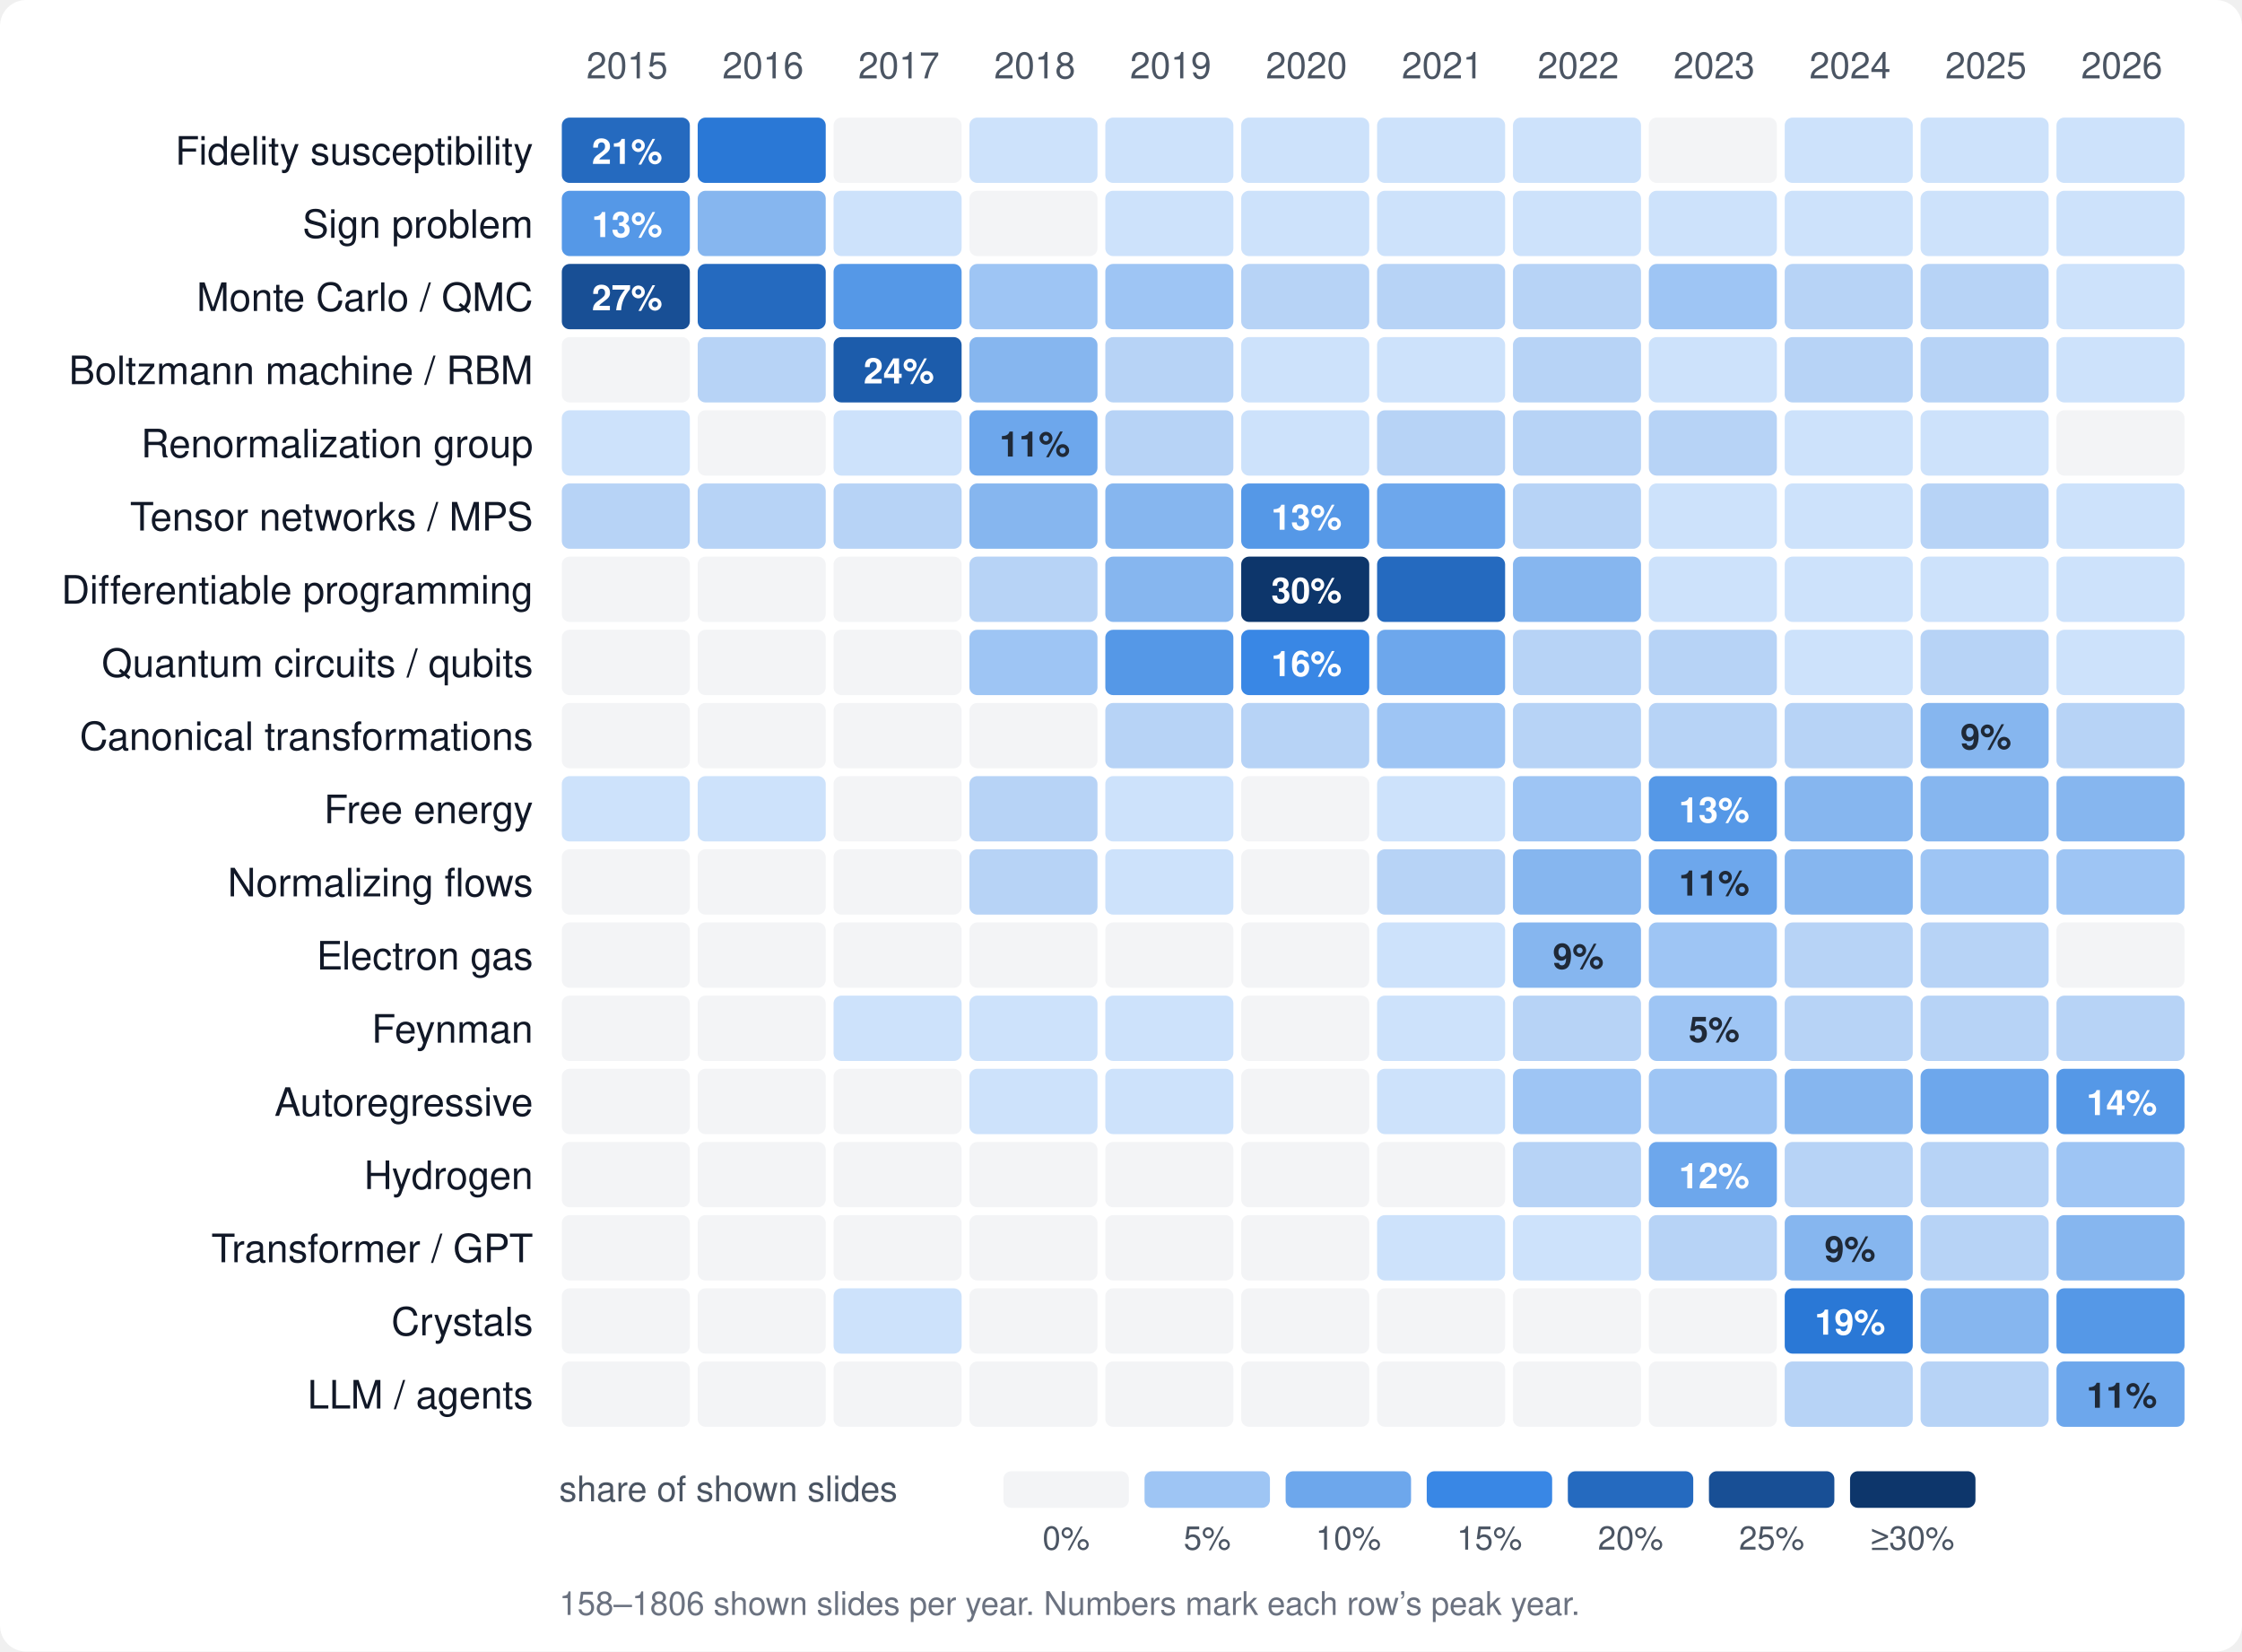
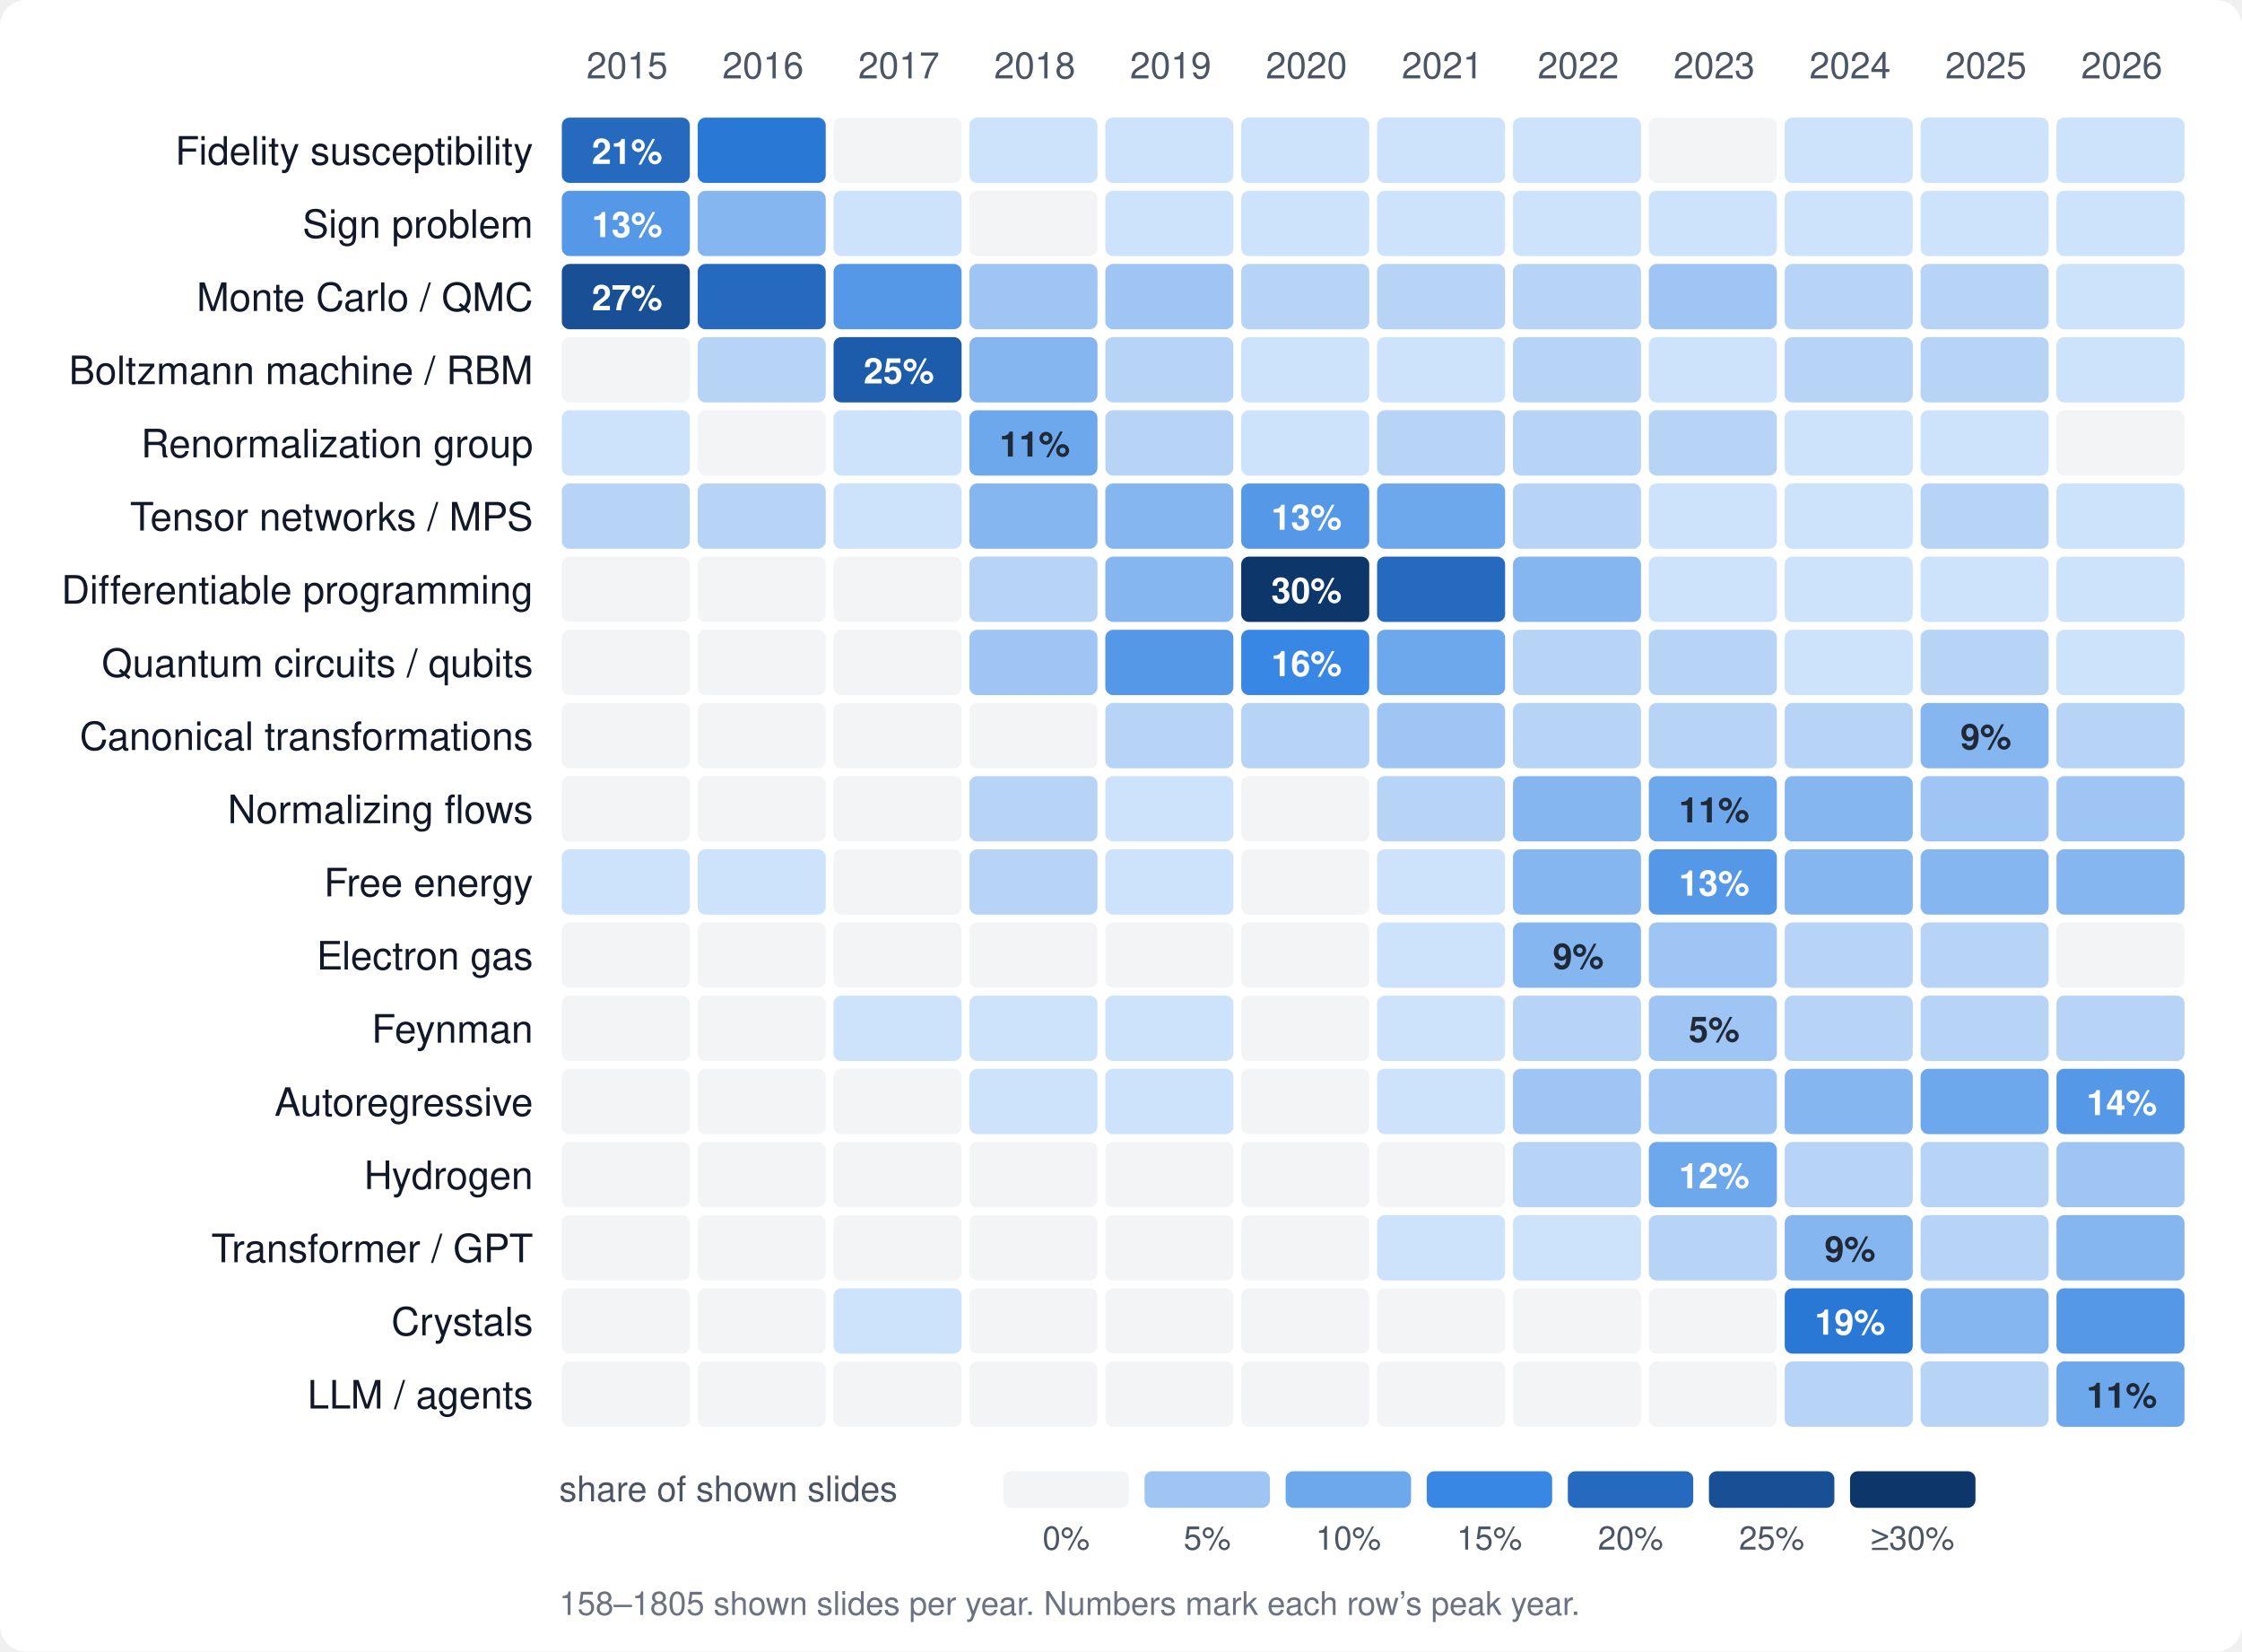
<svg xmlns="http://www.w3.org/2000/svg" viewBox="0 0 858 632" font-family="-apple-system, Helvetica, Arial, sans-serif">
  <rect width="858" height="632" fill="#ffffff" rx="10" />
  <text x="240" y="30" font-size="14" fill="#4b5563" text-anchor="middle">2015</text>
  <text x="292" y="30" font-size="14" fill="#4b5563" text-anchor="middle">2016</text>
  <text x="344" y="30" font-size="14" fill="#4b5563" text-anchor="middle">2017</text>
  <text x="396" y="30" font-size="14" fill="#4b5563" text-anchor="middle">2018</text>
  <text x="448" y="30" font-size="14" fill="#4b5563" text-anchor="middle">2019</text>
  <text x="500" y="30" font-size="14" fill="#4b5563" text-anchor="middle">2020</text>
  <text x="552" y="30" font-size="14" fill="#4b5563" text-anchor="middle">2021</text>
  <text x="604" y="30" font-size="14" fill="#4b5563" text-anchor="middle">2022</text>
  <text x="656" y="30" font-size="14" fill="#4b5563" text-anchor="middle">2023</text>
  <text x="708" y="30" font-size="14" fill="#4b5563" text-anchor="middle">2024</text>
  <text x="760" y="30" font-size="14" fill="#4b5563" text-anchor="middle">2025</text>
  <text x="812" y="30" font-size="14" fill="#4b5563" text-anchor="middle">2026</text>
  <text x="204" y="58.0" font-size="15" fill="#111827" text-anchor="end" dominant-baseline="middle">Fidelity susceptibility</text>
  <rect x="215" y="45" width="49" height="25" rx="3" fill="#256abf" />
  <text x="240.0" y="58.0" font-size="13.5" font-weight="600" fill="#ffffff" text-anchor="middle" dominant-baseline="middle">21%</text>
  <rect x="267" y="45" width="49" height="25" rx="3" fill="#2a78d6" />
  <rect x="319" y="45" width="49" height="25" rx="3" fill="#f3f4f6" />
  <rect x="371" y="45" width="49" height="25" rx="3" fill="#cde2fb" />
  <rect x="423" y="45" width="49" height="25" rx="3" fill="#cde2fb" />
  <rect x="475" y="45" width="49" height="25" rx="3" fill="#cde2fb" />
  <rect x="527" y="45" width="49" height="25" rx="3" fill="#cde2fb" />
  <rect x="579" y="45" width="49" height="25" rx="3" fill="#cde2fb" />
  <rect x="631" y="45" width="49" height="25" rx="3" fill="#f3f4f6" />
  <rect x="683" y="45" width="49" height="25" rx="3" fill="#cde2fb" />
  <rect x="735" y="45" width="49" height="25" rx="3" fill="#cde2fb" />
  <rect x="787" y="45" width="49" height="25" rx="3" fill="#cde2fb" />
  <text x="204" y="86.0" font-size="15" fill="#111827" text-anchor="end" dominant-baseline="middle">Sign problem</text>
  <rect x="215" y="73" width="49" height="25" rx="3" fill="#5598e7" />
  <text x="240.0" y="86.0" font-size="13.5" font-weight="600" fill="#ffffff" text-anchor="middle" dominant-baseline="middle">13%</text>
  <rect x="267" y="73" width="49" height="25" rx="3" fill="#86b6ef" />
  <rect x="319" y="73" width="49" height="25" rx="3" fill="#cde2fb" />
  <rect x="371" y="73" width="49" height="25" rx="3" fill="#f3f4f6" />
  <rect x="423" y="73" width="49" height="25" rx="3" fill="#cde2fb" />
  <rect x="475" y="73" width="49" height="25" rx="3" fill="#cde2fb" />
  <rect x="527" y="73" width="49" height="25" rx="3" fill="#cde2fb" />
  <rect x="579" y="73" width="49" height="25" rx="3" fill="#cde2fb" />
  <rect x="631" y="73" width="49" height="25" rx="3" fill="#cde2fb" />
  <rect x="683" y="73" width="49" height="25" rx="3" fill="#cde2fb" />
  <rect x="735" y="73" width="49" height="25" rx="3" fill="#cde2fb" />
  <rect x="787" y="73" width="49" height="25" rx="3" fill="#cde2fb" />
  <text x="204" y="114.0" font-size="15" fill="#111827" text-anchor="end" dominant-baseline="middle">Monte Carlo / QMC</text>
  <rect x="215" y="101" width="49" height="25" rx="3" fill="#184f95" />
  <text x="240.0" y="114.0" font-size="13.5" font-weight="600" fill="#ffffff" text-anchor="middle" dominant-baseline="middle">27%</text>
  <rect x="267" y="101" width="49" height="25" rx="3" fill="#256abf" />
  <rect x="319" y="101" width="49" height="25" rx="3" fill="#5598e7" />
  <rect x="371" y="101" width="49" height="25" rx="3" fill="#9ec5f4" />
  <rect x="423" y="101" width="49" height="25" rx="3" fill="#9ec5f4" />
  <rect x="475" y="101" width="49" height="25" rx="3" fill="#b7d3f6" />
  <rect x="527" y="101" width="49" height="25" rx="3" fill="#b7d3f6" />
  <rect x="579" y="101" width="49" height="25" rx="3" fill="#b7d3f6" />
  <rect x="631" y="101" width="49" height="25" rx="3" fill="#9ec5f4" />
  <rect x="683" y="101" width="49" height="25" rx="3" fill="#b7d3f6" />
  <rect x="735" y="101" width="49" height="25" rx="3" fill="#b7d3f6" />
  <rect x="787" y="101" width="49" height="25" rx="3" fill="#cde2fb" />
  <text x="204" y="142.0" font-size="15" fill="#111827" text-anchor="end" dominant-baseline="middle">Boltzmann machine / RBM</text>
  <rect x="215" y="129" width="49" height="25" rx="3" fill="#f3f4f6" />
  <rect x="267" y="129" width="49" height="25" rx="3" fill="#b7d3f6" />
  <rect x="319" y="129" width="49" height="25" rx="3" fill="#1c5cab" />
-   <text x="344.0" y="142.0" font-size="13.5" font-weight="600" fill="#ffffff" text-anchor="middle" dominant-baseline="middle">24%</text>
+   <text x="344.0" y="142.0" font-size="13.5" font-weight="600" fill="#ffffff" text-anchor="middle" dominant-baseline="middle">25%</text>
  <rect x="371" y="129" width="49" height="25" rx="3" fill="#86b6ef" />
  <rect x="423" y="129" width="49" height="25" rx="3" fill="#b7d3f6" />
  <rect x="475" y="129" width="49" height="25" rx="3" fill="#cde2fb" />
  <rect x="527" y="129" width="49" height="25" rx="3" fill="#cde2fb" />
  <rect x="579" y="129" width="49" height="25" rx="3" fill="#b7d3f6" />
  <rect x="631" y="129" width="49" height="25" rx="3" fill="#cde2fb" />
  <rect x="683" y="129" width="49" height="25" rx="3" fill="#b7d3f6" />
  <rect x="735" y="129" width="49" height="25" rx="3" fill="#b7d3f6" />
  <rect x="787" y="129" width="49" height="25" rx="3" fill="#cde2fb" />
  <text x="204" y="170.0" font-size="15" fill="#111827" text-anchor="end" dominant-baseline="middle">Renormalization group</text>
  <rect x="215" y="157" width="49" height="25" rx="3" fill="#cde2fb" />
  <rect x="267" y="157" width="49" height="25" rx="3" fill="#f3f4f6" />
  <rect x="319" y="157" width="49" height="25" rx="3" fill="#cde2fb" />
  <rect x="371" y="157" width="49" height="25" rx="3" fill="#6da7ec" />
  <text x="396.0" y="170.0" font-size="13.5" font-weight="600" fill="#1f2937" text-anchor="middle" dominant-baseline="middle">11%</text>
  <rect x="423" y="157" width="49" height="25" rx="3" fill="#b7d3f6" />
  <rect x="475" y="157" width="49" height="25" rx="3" fill="#cde2fb" />
  <rect x="527" y="157" width="49" height="25" rx="3" fill="#b7d3f6" />
  <rect x="579" y="157" width="49" height="25" rx="3" fill="#b7d3f6" />
  <rect x="631" y="157" width="49" height="25" rx="3" fill="#b7d3f6" />
  <rect x="683" y="157" width="49" height="25" rx="3" fill="#cde2fb" />
  <rect x="735" y="157" width="49" height="25" rx="3" fill="#cde2fb" />
  <rect x="787" y="157" width="49" height="25" rx="3" fill="#f3f4f6" />
  <text x="204" y="198.0" font-size="15" fill="#111827" text-anchor="end" dominant-baseline="middle">Tensor networks / MPS</text>
  <rect x="215" y="185" width="49" height="25" rx="3" fill="#b7d3f6" />
  <rect x="267" y="185" width="49" height="25" rx="3" fill="#b7d3f6" />
-   <rect x="319" y="185" width="49" height="25" rx="3" fill="#b7d3f6" />
+   <rect x="319" y="185" width="49" height="25" rx="3" fill="#cde2fb" />
  <rect x="371" y="185" width="49" height="25" rx="3" fill="#86b6ef" />
  <rect x="423" y="185" width="49" height="25" rx="3" fill="#86b6ef" />
  <rect x="475" y="185" width="49" height="25" rx="3" fill="#5598e7" />
  <text x="500.0" y="198.0" font-size="13.5" font-weight="600" fill="#ffffff" text-anchor="middle" dominant-baseline="middle">13%</text>
  <rect x="527" y="185" width="49" height="25" rx="3" fill="#6da7ec" />
  <rect x="579" y="185" width="49" height="25" rx="3" fill="#b7d3f6" />
  <rect x="631" y="185" width="49" height="25" rx="3" fill="#cde2fb" />
  <rect x="683" y="185" width="49" height="25" rx="3" fill="#cde2fb" />
  <rect x="735" y="185" width="49" height="25" rx="3" fill="#b7d3f6" />
  <rect x="787" y="185" width="49" height="25" rx="3" fill="#cde2fb" />
  <text x="204" y="226.0" font-size="15" fill="#111827" text-anchor="end" dominant-baseline="middle">Differentiable programming</text>
  <rect x="215" y="213" width="49" height="25" rx="3" fill="#f3f4f6" />
  <rect x="267" y="213" width="49" height="25" rx="3" fill="#f3f4f6" />
  <rect x="319" y="213" width="49" height="25" rx="3" fill="#f3f4f6" />
  <rect x="371" y="213" width="49" height="25" rx="3" fill="#b7d3f6" />
  <rect x="423" y="213" width="49" height="25" rx="3" fill="#86b6ef" />
  <rect x="475" y="213" width="49" height="25" rx="3" fill="#0d366b" />
  <text x="500.0" y="226.0" font-size="13.5" font-weight="600" fill="#ffffff" text-anchor="middle" dominant-baseline="middle">30%</text>
  <rect x="527" y="213" width="49" height="25" rx="3" fill="#256abf" />
  <rect x="579" y="213" width="49" height="25" rx="3" fill="#86b6ef" />
  <rect x="631" y="213" width="49" height="25" rx="3" fill="#cde2fb" />
  <rect x="683" y="213" width="49" height="25" rx="3" fill="#cde2fb" />
  <rect x="735" y="213" width="49" height="25" rx="3" fill="#cde2fb" />
  <rect x="787" y="213" width="49" height="25" rx="3" fill="#cde2fb" />
  <text x="204" y="254.0" font-size="15" fill="#111827" text-anchor="end" dominant-baseline="middle">Quantum circuits / qubits</text>
  <rect x="215" y="241" width="49" height="25" rx="3" fill="#f3f4f6" />
  <rect x="267" y="241" width="49" height="25" rx="3" fill="#f3f4f6" />
  <rect x="319" y="241" width="49" height="25" rx="3" fill="#f3f4f6" />
  <rect x="371" y="241" width="49" height="25" rx="3" fill="#9ec5f4" />
  <rect x="423" y="241" width="49" height="25" rx="3" fill="#5598e7" />
  <rect x="475" y="241" width="49" height="25" rx="3" fill="#3987e5" />
  <text x="500.0" y="254.0" font-size="13.5" font-weight="600" fill="#ffffff" text-anchor="middle" dominant-baseline="middle">16%</text>
  <rect x="527" y="241" width="49" height="25" rx="3" fill="#6da7ec" />
  <rect x="579" y="241" width="49" height="25" rx="3" fill="#b7d3f6" />
  <rect x="631" y="241" width="49" height="25" rx="3" fill="#b7d3f6" />
  <rect x="683" y="241" width="49" height="25" rx="3" fill="#cde2fb" />
  <rect x="735" y="241" width="49" height="25" rx="3" fill="#b7d3f6" />
  <rect x="787" y="241" width="49" height="25" rx="3" fill="#cde2fb" />
  <text x="204" y="282.0" font-size="15" fill="#111827" text-anchor="end" dominant-baseline="middle">Canonical transformations</text>
  <rect x="215" y="269" width="49" height="25" rx="3" fill="#f3f4f6" />
  <rect x="267" y="269" width="49" height="25" rx="3" fill="#f3f4f6" />
  <rect x="319" y="269" width="49" height="25" rx="3" fill="#f3f4f6" />
  <rect x="371" y="269" width="49" height="25" rx="3" fill="#f3f4f6" />
  <rect x="423" y="269" width="49" height="25" rx="3" fill="#b7d3f6" />
  <rect x="475" y="269" width="49" height="25" rx="3" fill="#b7d3f6" />
  <rect x="527" y="269" width="49" height="25" rx="3" fill="#9ec5f4" />
  <rect x="579" y="269" width="49" height="25" rx="3" fill="#b7d3f6" />
  <rect x="631" y="269" width="49" height="25" rx="3" fill="#b7d3f6" />
  <rect x="683" y="269" width="49" height="25" rx="3" fill="#b7d3f6" />
  <rect x="735" y="269" width="49" height="25" rx="3" fill="#86b6ef" />
  <text x="760.0" y="282.0" font-size="13.5" font-weight="600" fill="#1f2937" text-anchor="middle" dominant-baseline="middle">9%</text>
  <rect x="787" y="269" width="49" height="25" rx="3" fill="#b7d3f6" />
-   <text x="204" y="310.0" font-size="15" fill="#111827" text-anchor="end" dominant-baseline="middle">Free energy</text>
-   <rect x="215" y="297" width="49" height="25" rx="3" fill="#cde2fb" />
-   <rect x="267" y="297" width="49" height="25" rx="3" fill="#cde2fb" />
+   <text x="204" y="310.0" font-size="15" fill="#111827" text-anchor="end" dominant-baseline="middle">Normalizing flows</text>
+   <rect x="215" y="297" width="49" height="25" rx="3" fill="#f3f4f6" />
+   <rect x="267" y="297" width="49" height="25" rx="3" fill="#f3f4f6" />
  <rect x="319" y="297" width="49" height="25" rx="3" fill="#f3f4f6" />
  <rect x="371" y="297" width="49" height="25" rx="3" fill="#b7d3f6" />
  <rect x="423" y="297" width="49" height="25" rx="3" fill="#cde2fb" />
  <rect x="475" y="297" width="49" height="25" rx="3" fill="#f3f4f6" />
-   <rect x="527" y="297" width="49" height="25" rx="3" fill="#cde2fb" />
-   <rect x="579" y="297" width="49" height="25" rx="3" fill="#9ec5f4" />
-   <rect x="631" y="297" width="49" height="25" rx="3" fill="#5598e7" />
-   <text x="656.0" y="310.0" font-size="13.5" font-weight="600" fill="#ffffff" text-anchor="middle" dominant-baseline="middle">13%</text>
+   <rect x="527" y="297" width="49" height="25" rx="3" fill="#b7d3f6" />
+   <rect x="579" y="297" width="49" height="25" rx="3" fill="#86b6ef" />
+   <rect x="631" y="297" width="49" height="25" rx="3" fill="#6da7ec" />
+   <text x="656.0" y="310.0" font-size="13.5" font-weight="600" fill="#1f2937" text-anchor="middle" dominant-baseline="middle">11%</text>
  <rect x="683" y="297" width="49" height="25" rx="3" fill="#86b6ef" />
-   <rect x="735" y="297" width="49" height="25" rx="3" fill="#86b6ef" />
-   <rect x="787" y="297" width="49" height="25" rx="3" fill="#86b6ef" />
-   <text x="204" y="338.0" font-size="15" fill="#111827" text-anchor="end" dominant-baseline="middle">Normalizing flows</text>
-   <rect x="215" y="325" width="49" height="25" rx="3" fill="#f3f4f6" />
-   <rect x="267" y="325" width="49" height="25" rx="3" fill="#f3f4f6" />
+   <rect x="735" y="297" width="49" height="25" rx="3" fill="#9ec5f4" />
+   <rect x="787" y="297" width="49" height="25" rx="3" fill="#9ec5f4" />
+   <text x="204" y="338.0" font-size="15" fill="#111827" text-anchor="end" dominant-baseline="middle">Free energy</text>
+   <rect x="215" y="325" width="49" height="25" rx="3" fill="#cde2fb" />
+   <rect x="267" y="325" width="49" height="25" rx="3" fill="#cde2fb" />
  <rect x="319" y="325" width="49" height="25" rx="3" fill="#f3f4f6" />
  <rect x="371" y="325" width="49" height="25" rx="3" fill="#b7d3f6" />
  <rect x="423" y="325" width="49" height="25" rx="3" fill="#cde2fb" />
  <rect x="475" y="325" width="49" height="25" rx="3" fill="#f3f4f6" />
-   <rect x="527" y="325" width="49" height="25" rx="3" fill="#b7d3f6" />
+   <rect x="527" y="325" width="49" height="25" rx="3" fill="#cde2fb" />
  <rect x="579" y="325" width="49" height="25" rx="3" fill="#86b6ef" />
-   <rect x="631" y="325" width="49" height="25" rx="3" fill="#6da7ec" />
-   <text x="656.0" y="338.0" font-size="13.5" font-weight="600" fill="#1f2937" text-anchor="middle" dominant-baseline="middle">11%</text>
+   <rect x="631" y="325" width="49" height="25" rx="3" fill="#5598e7" />
+   <text x="656.0" y="338.0" font-size="13.5" font-weight="600" fill="#ffffff" text-anchor="middle" dominant-baseline="middle">13%</text>
  <rect x="683" y="325" width="49" height="25" rx="3" fill="#86b6ef" />
-   <rect x="735" y="325" width="49" height="25" rx="3" fill="#9ec5f4" />
-   <rect x="787" y="325" width="49" height="25" rx="3" fill="#9ec5f4" />
+   <rect x="735" y="325" width="49" height="25" rx="3" fill="#86b6ef" />
+   <rect x="787" y="325" width="49" height="25" rx="3" fill="#86b6ef" />
  <text x="204" y="366.0" font-size="15" fill="#111827" text-anchor="end" dominant-baseline="middle">Electron gas</text>
  <rect x="215" y="353" width="49" height="25" rx="3" fill="#f3f4f6" />
  <rect x="267" y="353" width="49" height="25" rx="3" fill="#f3f4f6" />
  <rect x="319" y="353" width="49" height="25" rx="3" fill="#f3f4f6" />
  <rect x="371" y="353" width="49" height="25" rx="3" fill="#f3f4f6" />
  <rect x="423" y="353" width="49" height="25" rx="3" fill="#f3f4f6" />
  <rect x="475" y="353" width="49" height="25" rx="3" fill="#f3f4f6" />
  <rect x="527" y="353" width="49" height="25" rx="3" fill="#cde2fb" />
  <rect x="579" y="353" width="49" height="25" rx="3" fill="#86b6ef" />
  <text x="604.0" y="366.0" font-size="13.5" font-weight="600" fill="#1f2937" text-anchor="middle" dominant-baseline="middle">9%</text>
  <rect x="631" y="353" width="49" height="25" rx="3" fill="#9ec5f4" />
  <rect x="683" y="353" width="49" height="25" rx="3" fill="#b7d3f6" />
  <rect x="735" y="353" width="49" height="25" rx="3" fill="#b7d3f6" />
  <rect x="787" y="353" width="49" height="25" rx="3" fill="#f3f4f6" />
  <text x="204" y="394.0" font-size="15" fill="#111827" text-anchor="end" dominant-baseline="middle">Feynman</text>
  <rect x="215" y="381" width="49" height="25" rx="3" fill="#f3f4f6" />
  <rect x="267" y="381" width="49" height="25" rx="3" fill="#f3f4f6" />
  <rect x="319" y="381" width="49" height="25" rx="3" fill="#cde2fb" />
  <rect x="371" y="381" width="49" height="25" rx="3" fill="#cde2fb" />
  <rect x="423" y="381" width="49" height="25" rx="3" fill="#cde2fb" />
  <rect x="475" y="381" width="49" height="25" rx="3" fill="#f3f4f6" />
  <rect x="527" y="381" width="49" height="25" rx="3" fill="#cde2fb" />
  <rect x="579" y="381" width="49" height="25" rx="3" fill="#b7d3f6" />
  <rect x="631" y="381" width="49" height="25" rx="3" fill="#9ec5f4" />
  <text x="656.0" y="394.0" font-size="13.5" font-weight="600" fill="#1f2937" text-anchor="middle" dominant-baseline="middle">5%</text>
  <rect x="683" y="381" width="49" height="25" rx="3" fill="#b7d3f6" />
  <rect x="735" y="381" width="49" height="25" rx="3" fill="#b7d3f6" />
  <rect x="787" y="381" width="49" height="25" rx="3" fill="#b7d3f6" />
  <text x="204" y="422.0" font-size="15" fill="#111827" text-anchor="end" dominant-baseline="middle">Autoregressive</text>
  <rect x="215" y="409" width="49" height="25" rx="3" fill="#f3f4f6" />
  <rect x="267" y="409" width="49" height="25" rx="3" fill="#f3f4f6" />
  <rect x="319" y="409" width="49" height="25" rx="3" fill="#f3f4f6" />
  <rect x="371" y="409" width="49" height="25" rx="3" fill="#cde2fb" />
  <rect x="423" y="409" width="49" height="25" rx="3" fill="#cde2fb" />
  <rect x="475" y="409" width="49" height="25" rx="3" fill="#f3f4f6" />
  <rect x="527" y="409" width="49" height="25" rx="3" fill="#cde2fb" />
  <rect x="579" y="409" width="49" height="25" rx="3" fill="#9ec5f4" />
  <rect x="631" y="409" width="49" height="25" rx="3" fill="#9ec5f4" />
  <rect x="683" y="409" width="49" height="25" rx="3" fill="#86b6ef" />
  <rect x="735" y="409" width="49" height="25" rx="3" fill="#6da7ec" />
  <rect x="787" y="409" width="49" height="25" rx="3" fill="#5598e7" />
  <text x="812.0" y="422.0" font-size="13.5" font-weight="600" fill="#ffffff" text-anchor="middle" dominant-baseline="middle">14%</text>
  <text x="204" y="450.0" font-size="15" fill="#111827" text-anchor="end" dominant-baseline="middle">Hydrogen</text>
  <rect x="215" y="437" width="49" height="25" rx="3" fill="#f3f4f6" />
  <rect x="267" y="437" width="49" height="25" rx="3" fill="#f3f4f6" />
  <rect x="319" y="437" width="49" height="25" rx="3" fill="#f3f4f6" />
  <rect x="371" y="437" width="49" height="25" rx="3" fill="#f3f4f6" />
  <rect x="423" y="437" width="49" height="25" rx="3" fill="#f3f4f6" />
  <rect x="475" y="437" width="49" height="25" rx="3" fill="#f3f4f6" />
  <rect x="527" y="437" width="49" height="25" rx="3" fill="#f3f4f6" />
  <rect x="579" y="437" width="49" height="25" rx="3" fill="#b7d3f6" />
  <rect x="631" y="437" width="49" height="25" rx="3" fill="#6da7ec" />
  <text x="656.0" y="450.0" font-size="13.5" font-weight="600" fill="#ffffff" text-anchor="middle" dominant-baseline="middle">12%</text>
  <rect x="683" y="437" width="49" height="25" rx="3" fill="#b7d3f6" />
  <rect x="735" y="437" width="49" height="25" rx="3" fill="#b7d3f6" />
  <rect x="787" y="437" width="49" height="25" rx="3" fill="#9ec5f4" />
  <text x="204" y="478.0" font-size="15" fill="#111827" text-anchor="end" dominant-baseline="middle">Transformer / GPT</text>
  <rect x="215" y="465" width="49" height="25" rx="3" fill="#f3f4f6" />
  <rect x="267" y="465" width="49" height="25" rx="3" fill="#f3f4f6" />
  <rect x="319" y="465" width="49" height="25" rx="3" fill="#f3f4f6" />
  <rect x="371" y="465" width="49" height="25" rx="3" fill="#f3f4f6" />
  <rect x="423" y="465" width="49" height="25" rx="3" fill="#f3f4f6" />
  <rect x="475" y="465" width="49" height="25" rx="3" fill="#f3f4f6" />
  <rect x="527" y="465" width="49" height="25" rx="3" fill="#cde2fb" />
  <rect x="579" y="465" width="49" height="25" rx="3" fill="#cde2fb" />
  <rect x="631" y="465" width="49" height="25" rx="3" fill="#b7d3f6" />
  <rect x="683" y="465" width="49" height="25" rx="3" fill="#86b6ef" />
  <text x="708.0" y="478.0" font-size="13.5" font-weight="600" fill="#1f2937" text-anchor="middle" dominant-baseline="middle">9%</text>
  <rect x="735" y="465" width="49" height="25" rx="3" fill="#b7d3f6" />
  <rect x="787" y="465" width="49" height="25" rx="3" fill="#86b6ef" />
  <text x="204" y="506.0" font-size="15" fill="#111827" text-anchor="end" dominant-baseline="middle">Crystals</text>
  <rect x="215" y="493" width="49" height="25" rx="3" fill="#f3f4f6" />
  <rect x="267" y="493" width="49" height="25" rx="3" fill="#f3f4f6" />
  <rect x="319" y="493" width="49" height="25" rx="3" fill="#cde2fb" />
  <rect x="371" y="493" width="49" height="25" rx="3" fill="#f3f4f6" />
  <rect x="423" y="493" width="49" height="25" rx="3" fill="#f3f4f6" />
  <rect x="475" y="493" width="49" height="25" rx="3" fill="#f3f4f6" />
  <rect x="527" y="493" width="49" height="25" rx="3" fill="#f3f4f6" />
  <rect x="579" y="493" width="49" height="25" rx="3" fill="#f3f4f6" />
  <rect x="631" y="493" width="49" height="25" rx="3" fill="#f3f4f6" />
  <rect x="683" y="493" width="49" height="25" rx="3" fill="#2a78d6" />
  <text x="708.0" y="506.0" font-size="13.5" font-weight="600" fill="#ffffff" text-anchor="middle" dominant-baseline="middle">19%</text>
  <rect x="735" y="493" width="49" height="25" rx="3" fill="#86b6ef" />
  <rect x="787" y="493" width="49" height="25" rx="3" fill="#5598e7" />
  <text x="204" y="534.0" font-size="15" fill="#111827" text-anchor="end" dominant-baseline="middle">LLM / agents</text>
  <rect x="215" y="521" width="49" height="25" rx="3" fill="#f3f4f6" />
  <rect x="267" y="521" width="49" height="25" rx="3" fill="#f3f4f6" />
  <rect x="319" y="521" width="49" height="25" rx="3" fill="#f3f4f6" />
  <rect x="371" y="521" width="49" height="25" rx="3" fill="#f3f4f6" />
  <rect x="423" y="521" width="49" height="25" rx="3" fill="#f3f4f6" />
  <rect x="475" y="521" width="49" height="25" rx="3" fill="#f3f4f6" />
  <rect x="527" y="521" width="49" height="25" rx="3" fill="#f3f4f6" />
  <rect x="579" y="521" width="49" height="25" rx="3" fill="#f3f4f6" />
  <rect x="631" y="521" width="49" height="25" rx="3" fill="#f3f4f6" />
  <rect x="683" y="521" width="49" height="25" rx="3" fill="#b7d3f6" />
  <rect x="735" y="521" width="49" height="25" rx="3" fill="#b7d3f6" />
  <rect x="787" y="521" width="49" height="25" rx="3" fill="#6da7ec" />
  <text x="812.0" y="534.0" font-size="13.5" font-weight="600" fill="#1f2937" text-anchor="middle" dominant-baseline="middle">11%</text>
  <text x="214" y="570" font-size="13.5" fill="#4b5563" dominant-baseline="middle">share of shown slides</text>
  <rect x="384" y="563" width="48" height="14" rx="3" fill="#f3f4f6" />
  <text x="408" y="593" font-size="12.5" fill="#4b5563" text-anchor="middle">0%</text>
  <rect x="438" y="563" width="48" height="14" rx="3" fill="#9ec5f4" />
  <text x="462" y="593" font-size="12.5" fill="#4b5563" text-anchor="middle">5%</text>
  <rect x="492" y="563" width="48" height="14" rx="3" fill="#6da7ec" />
  <text x="516" y="593" font-size="12.5" fill="#4b5563" text-anchor="middle">10%</text>
  <rect x="546" y="563" width="48" height="14" rx="3" fill="#3987e5" />
  <text x="570" y="593" font-size="12.5" fill="#4b5563" text-anchor="middle">15%</text>
  <rect x="600" y="563" width="48" height="14" rx="3" fill="#256abf" />
  <text x="624" y="593" font-size="12.5" fill="#4b5563" text-anchor="middle">20%</text>
  <rect x="654" y="563" width="48" height="14" rx="3" fill="#184f95" />
  <text x="678" y="593" font-size="12.5" fill="#4b5563" text-anchor="middle">25%</text>
  <rect x="708" y="563" width="48" height="14" rx="3" fill="#0d366b" />
  <text x="732" y="593" font-size="12.5" fill="#4b5563" text-anchor="middle">≥30%</text>
-   <text x="214" y="618" font-size="12.5" fill="#6b7280">158–1806 shown slides per year. Numbers mark each row’s peak year.</text>
+   <text x="214" y="618" font-size="12.5" fill="#6b7280">158–1805 shown slides per year. Numbers mark each row’s peak year.</text>
</svg>
